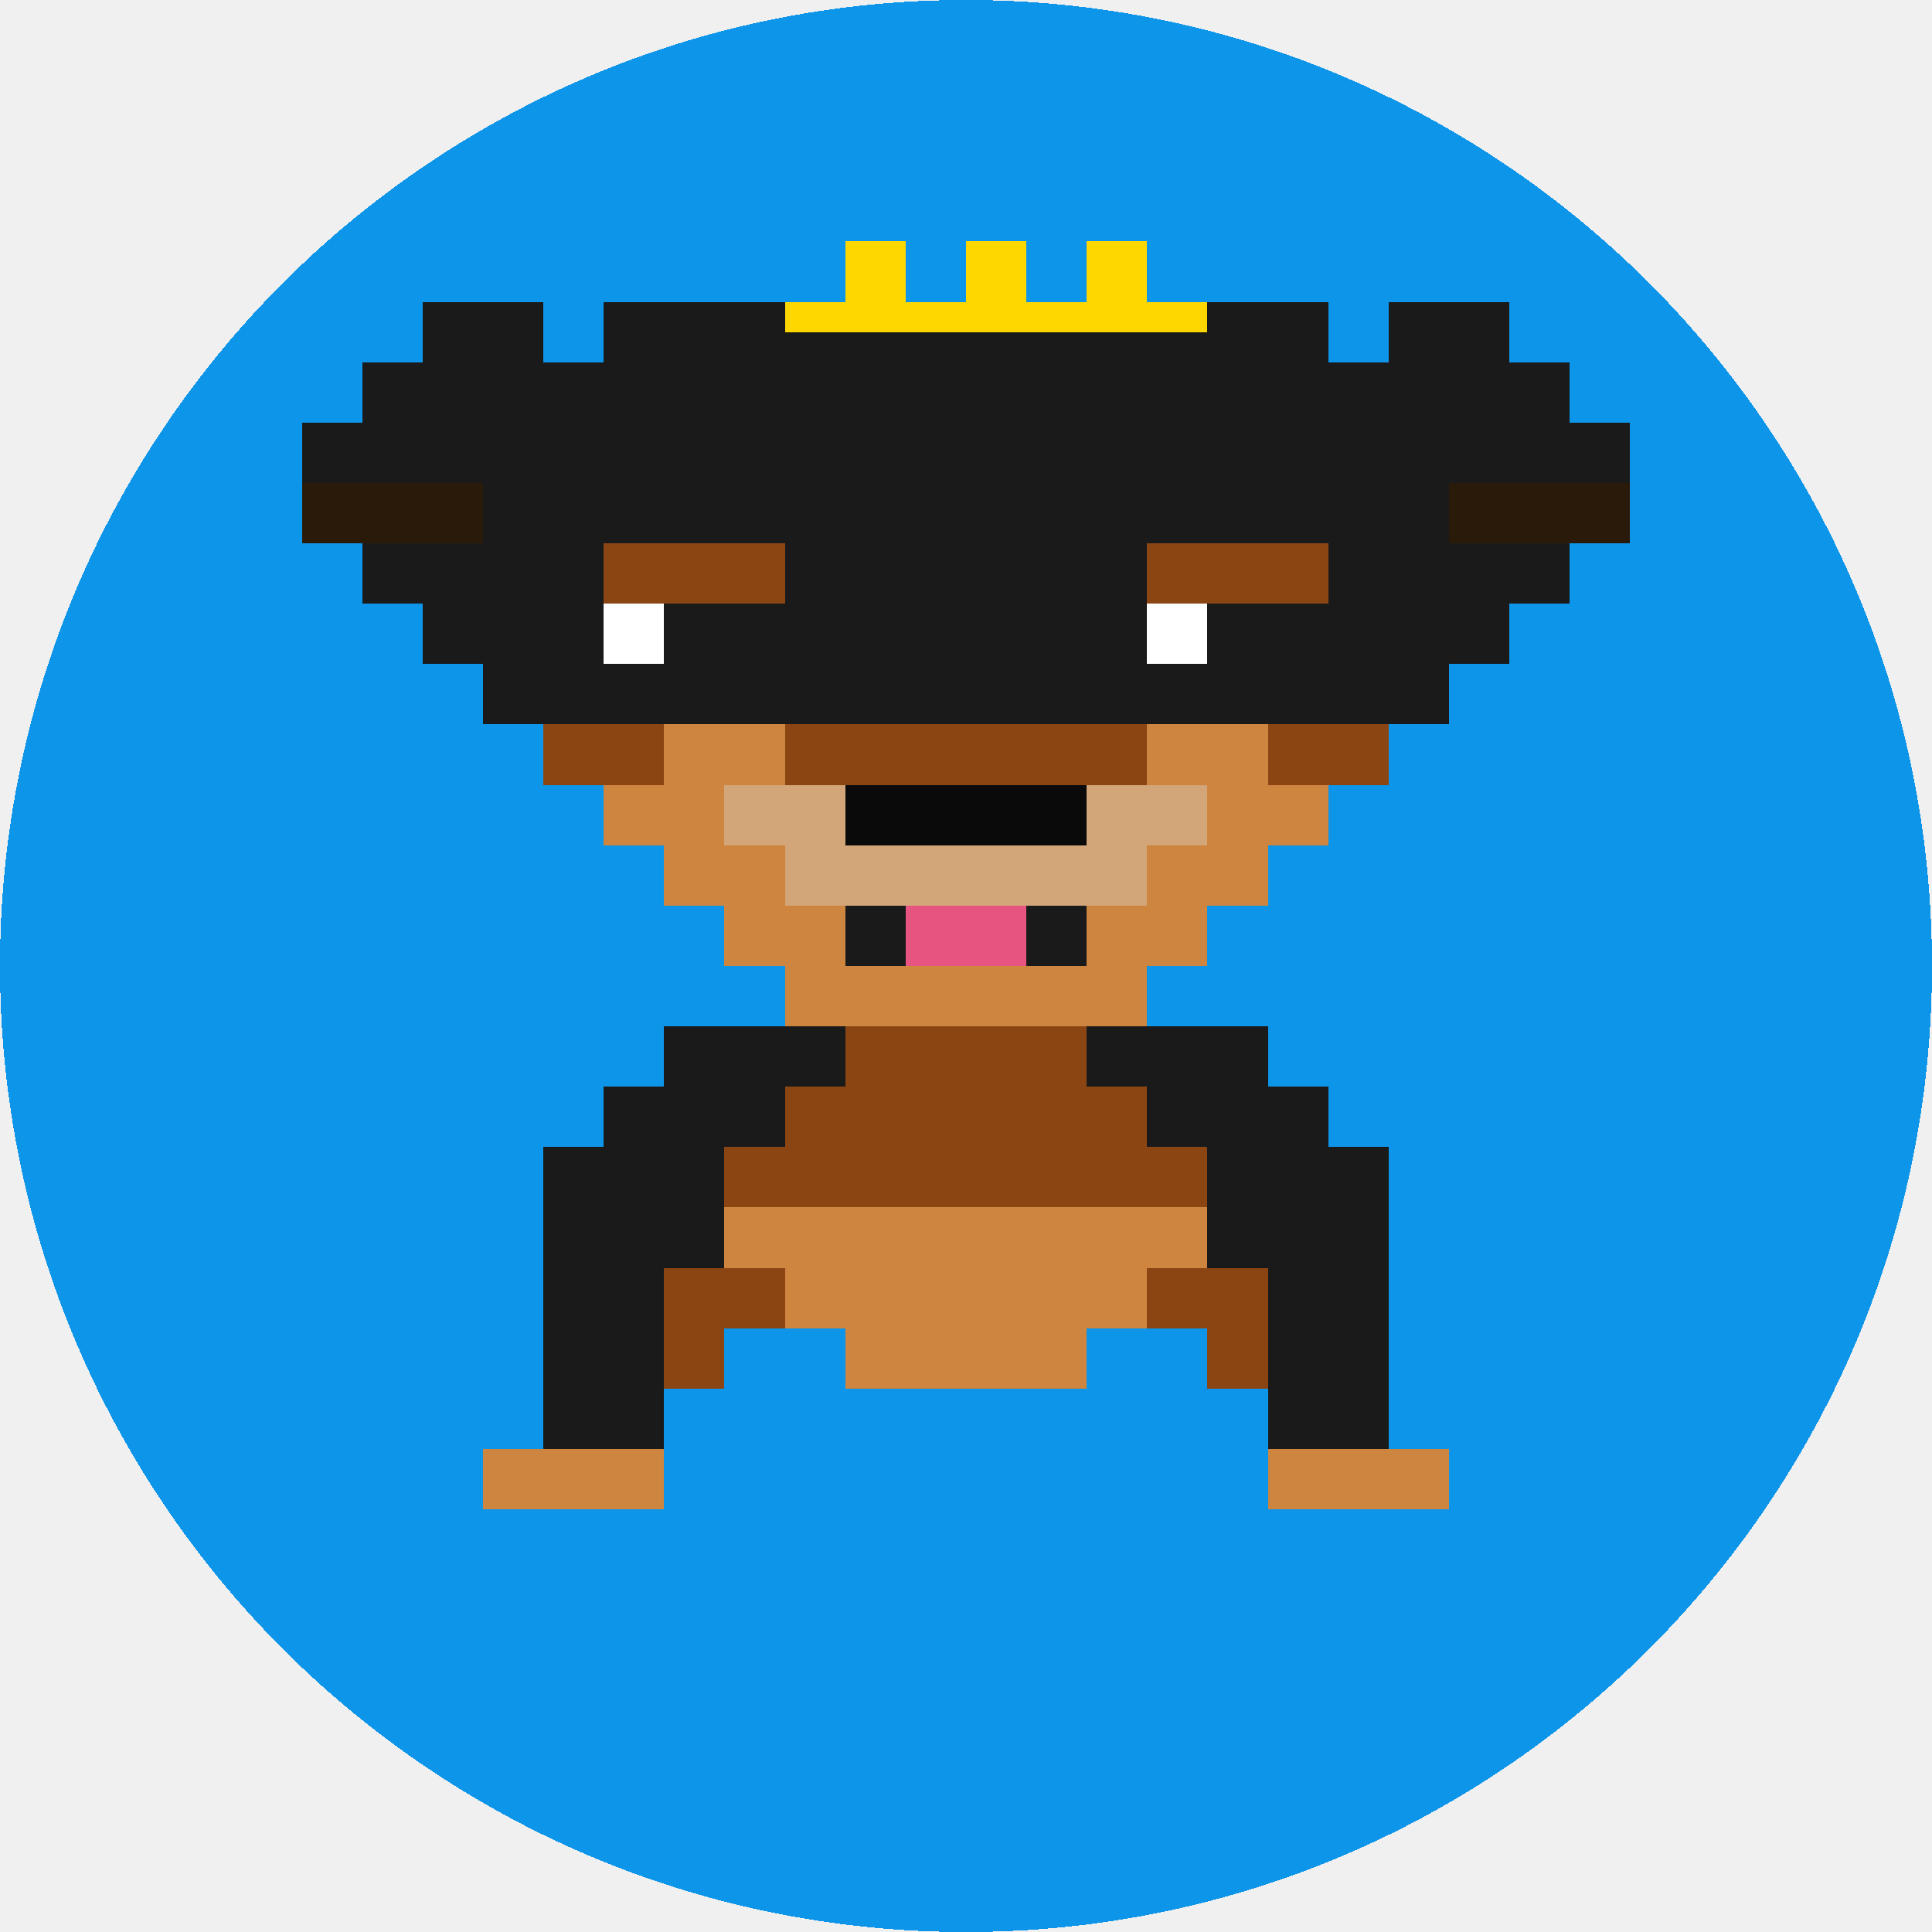
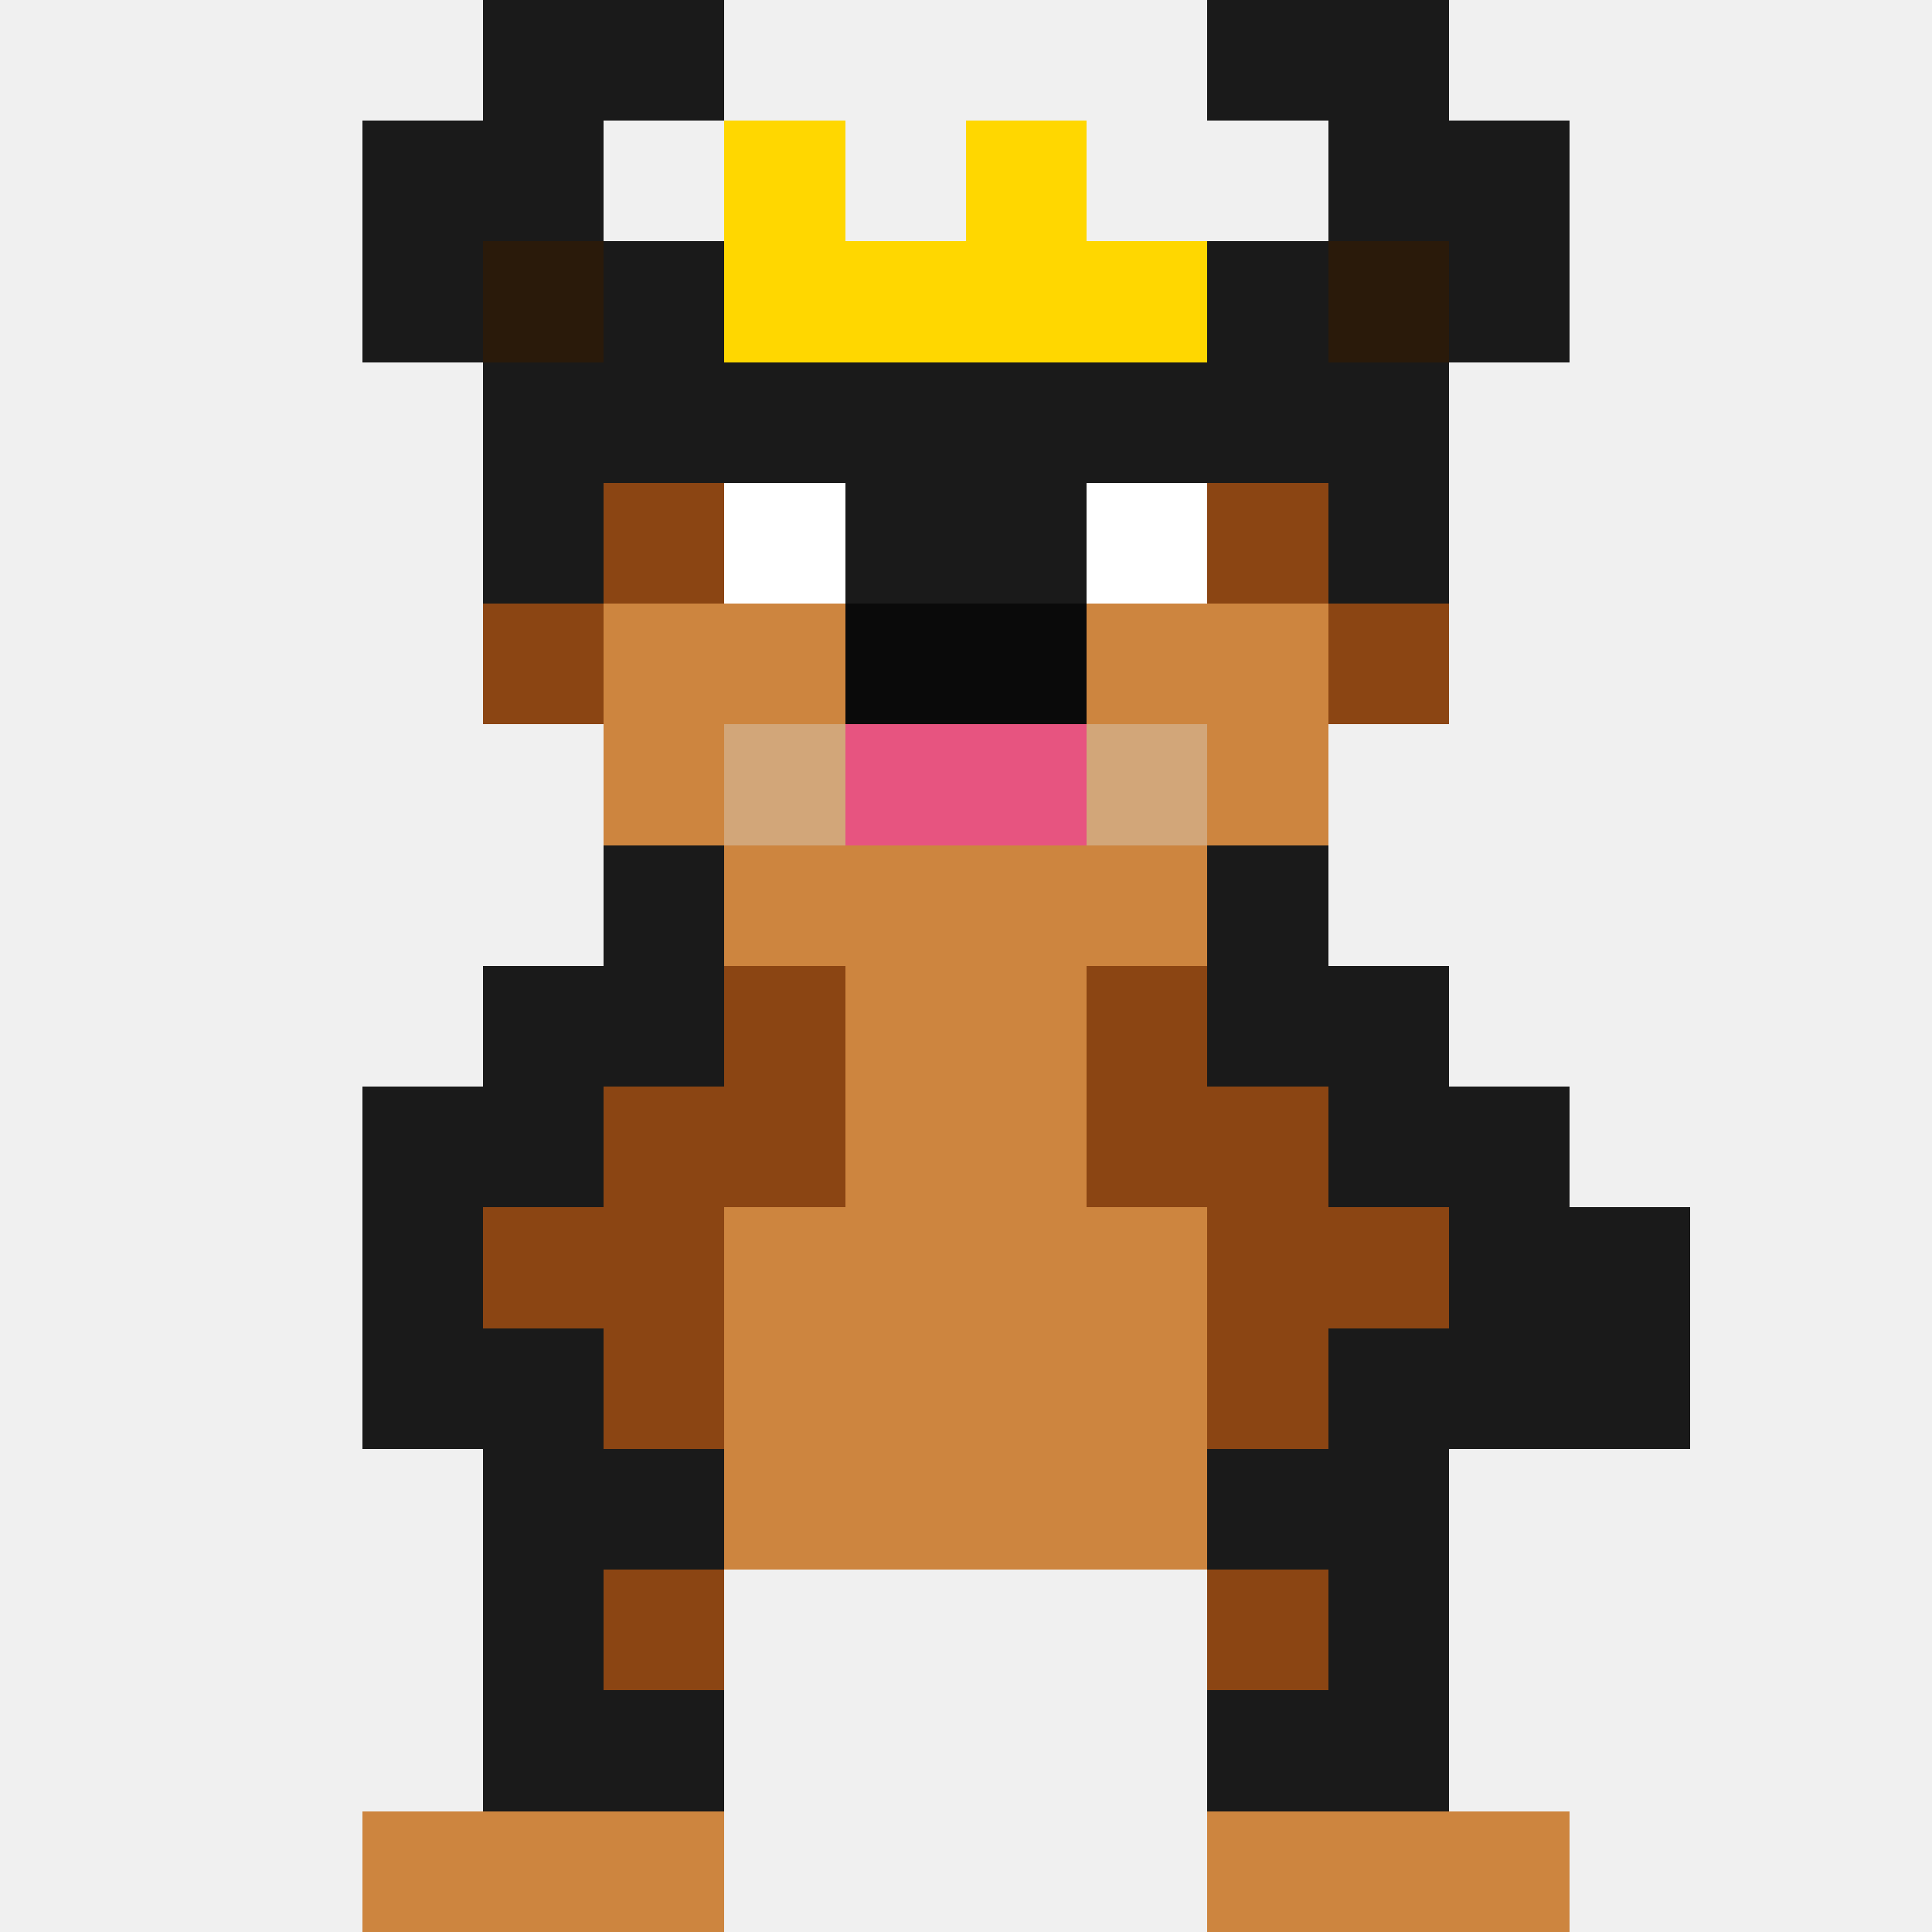
- <svg xmlns="http://www.w3.org/2000/svg" viewBox="0 0 32 32" shape-rendering="crispEdges">
-   <circle cx="16" cy="16" r="16" fill="#0c95e9" />
-   <rect x="7" y="5" width="2" height="1" fill="#1a1a1a" />
-   <rect x="6" y="6" width="3" height="1" fill="#1a1a1a" />
-   <rect x="5" y="7" width="4" height="1" fill="#1a1a1a" />
-   <rect x="5" y="8" width="4" height="1" fill="#2a1a0a" />
-   <rect x="6" y="9" width="3" height="1" fill="#1a1a1a" />
-   <rect x="7" y="10" width="2" height="1" fill="#1a1a1a" />
-   <rect x="23" y="5" width="2" height="1" fill="#1a1a1a" />
-   <rect x="23" y="6" width="3" height="1" fill="#1a1a1a" />
-   <rect x="23" y="7" width="4" height="1" fill="#1a1a1a" />
-   <rect x="23" y="8" width="4" height="1" fill="#2a1a0a" />
-   <rect x="23" y="9" width="3" height="1" fill="#1a1a1a" />
-   <rect x="23" y="10" width="2" height="1" fill="#1a1a1a" />
-   <rect x="10" y="5" width="12" height="1" fill="#1a1a1a" />
-   <rect x="9" y="6" width="14" height="1" fill="#1a1a1a" />
-   <rect x="8" y="7" width="16" height="1" fill="#1a1a1a" />
-   <rect x="8" y="8" width="16" height="1" fill="#1a1a1a" />
-   <rect x="10" y="9" width="3" height="1" fill="#8B4513" />
-   <rect x="19" y="9" width="3" height="1" fill="#8B4513" />
-   <rect x="8" y="9" width="2" height="1" fill="#1a1a1a" />
-   <rect x="13" y="9" width="6" height="1" fill="#1a1a1a" />
-   <rect x="22" y="9" width="2" height="1" fill="#1a1a1a" />
-   <rect x="8" y="10" width="2" height="1" fill="#1a1a1a" />
-   <rect x="10" y="10" width="1" height="1" fill="#FFFFFF" />
-   <rect x="11" y="10" width="2" height="1" fill="#1a1a1a" />
-   <rect x="13" y="10" width="6" height="1" fill="#1a1a1a" />
-   <rect x="19" y="10" width="1" height="1" fill="#FFFFFF" />
-   <rect x="20" y="10" width="2" height="1" fill="#1a1a1a" />
-   <rect x="22" y="10" width="2" height="1" fill="#1a1a1a" />
-   <rect x="8" y="11" width="3" height="1" fill="#1a1a1a" />
-   <rect x="11" y="11" width="10" height="1" fill="#1a1a1a" />
-   <rect x="21" y="11" width="3" height="1" fill="#1a1a1a" />
-   <rect x="9" y="12" width="2" height="1" fill="#8B4513" />
-   <rect x="11" y="12" width="2" height="1" fill="#CD853F" />
-   <rect x="13" y="12" width="6" height="1" fill="#8B4513" />
-   <rect x="19" y="12" width="2" height="1" fill="#CD853F" />
-   <rect x="21" y="12" width="2" height="1" fill="#8B4513" />
-   <rect x="10" y="13" width="2" height="1" fill="#CD853F" />
-   <rect x="12" y="13" width="2" height="1" fill="#D2A679" />
-   <rect x="14" y="13" width="4" height="1" fill="#0a0a0a" />
-   <rect x="18" y="13" width="2" height="1" fill="#D2A679" />
-   <rect x="20" y="13" width="2" height="1" fill="#CD853F" />
-   <rect x="11" y="14" width="2" height="1" fill="#CD853F" />
-   <rect x="13" y="14" width="6" height="1" fill="#D2A679" />
-   <rect x="19" y="14" width="2" height="1" fill="#CD853F" />
-   <rect x="12" y="15" width="2" height="1" fill="#CD853F" />
-   <rect x="14" y="15" width="1" height="1" fill="#1a1a1a" />
-   <rect x="15" y="15" width="2" height="1" fill="#E75480" />
-   <rect x="17" y="15" width="1" height="1" fill="#1a1a1a" />
-   <rect x="18" y="15" width="2" height="1" fill="#CD853F" />
-   <rect x="13" y="16" width="6" height="1" fill="#CD853F" />
-   <rect x="11" y="17" width="3" height="1" fill="#1a1a1a" />
-   <rect x="14" y="17" width="4" height="1" fill="#8B4513" />
-   <rect x="18" y="17" width="3" height="1" fill="#1a1a1a" />
-   <rect x="10" y="18" width="3" height="1" fill="#1a1a1a" />
-   <rect x="13" y="18" width="6" height="1" fill="#8B4513" />
-   <rect x="19" y="18" width="3" height="1" fill="#1a1a1a" />
-   <rect x="9" y="19" width="3" height="1" fill="#1a1a1a" />
-   <rect x="12" y="19" width="8" height="1" fill="#8B4513" />
-   <rect x="20" y="19" width="3" height="1" fill="#1a1a1a" />
-   <rect x="9" y="20" width="3" height="1" fill="#1a1a1a" />
-   <rect x="12" y="20" width="8" height="1" fill="#CD853F" />
-   <rect x="20" y="20" width="3" height="1" fill="#1a1a1a" />
-   <rect x="9" y="21" width="2" height="1" fill="#1a1a1a" />
-   <rect x="11" y="21" width="2" height="1" fill="#8B4513" />
-   <rect x="13" y="21" width="6" height="1" fill="#CD853F" />
-   <rect x="19" y="21" width="2" height="1" fill="#8B4513" />
-   <rect x="21" y="21" width="2" height="1" fill="#1a1a1a" />
-   <rect x="9" y="22" width="2" height="1" fill="#1a1a1a" />
-   <rect x="11" y="22" width="1" height="1" fill="#8B4513" />
-   <rect x="14" y="22" width="4" height="1" fill="#CD853F" />
-   <rect x="20" y="22" width="1" height="1" fill="#8B4513" />
-   <rect x="21" y="22" width="2" height="1" fill="#1a1a1a" />
-   <rect x="9" y="23" width="2" height="1" fill="#1a1a1a" />
-   <rect x="21" y="23" width="2" height="1" fill="#1a1a1a" />
-   <rect x="8" y="24" width="3" height="1" fill="#CD853F" />
-   <rect x="21" y="24" width="3" height="1" fill="#CD853F" />
-   <rect x="14" y="4" width="1" height="1" fill="#FFD700" />
-   <rect x="16" y="4" width="1" height="1" fill="#FFD700" />
-   <rect x="18" y="4" width="1" height="1" fill="#FFD700" />
-   <rect x="13" y="5" width="7" height="0.5" fill="#FFD700" />
+ <svg xmlns="http://www.w3.org/2000/svg" viewBox="0 0 16 16" shape-rendering="crispEdges">
+   <rect x="4" y="0" width="1" height="1" fill="#1a1a1a" />
+   <rect x="5" y="0" width="1" height="1" fill="#1a1a1a" />
+   <rect x="10" y="0" width="1" height="1" fill="#1a1a1a" />
+   <rect x="11" y="0" width="1" height="1" fill="#1a1a1a" />
+   <rect x="3" y="1" width="1" height="1" fill="#1a1a1a" />
+   <rect x="4" y="1" width="1" height="1" fill="#1a1a1a" />
+   <rect x="6" y="1" width="1" height="1" fill="#FFD700" />
+   <rect x="8" y="1" width="1" height="1" fill="#FFD700" />
+   <rect x="11" y="1" width="1" height="1" fill="#1a1a1a" />
+   <rect x="12" y="1" width="1" height="1" fill="#1a1a1a" />
+   <rect x="3" y="2" width="1" height="1" fill="#1a1a1a" />
+   <rect x="4" y="2" width="1" height="1" fill="#2a1a0a" />
+   <rect x="5" y="2" width="1" height="1" fill="#1a1a1a" />
+   <rect x="6" y="2" width="1" height="1" fill="#FFD700" />
+   <rect x="7" y="2" width="1" height="1" fill="#FFD700" />
+   <rect x="8" y="2" width="1" height="1" fill="#FFD700" />
+   <rect x="9" y="2" width="1" height="1" fill="#FFD700" />
+   <rect x="10" y="2" width="1" height="1" fill="#1a1a1a" />
+   <rect x="11" y="2" width="1" height="1" fill="#2a1a0a" />
+   <rect x="12" y="2" width="1" height="1" fill="#1a1a1a" />
+   <rect x="4" y="3" width="1" height="1" fill="#1a1a1a" />
+   <rect x="5" y="3" width="1" height="1" fill="#1a1a1a" />
+   <rect x="6" y="3" width="1" height="1" fill="#1a1a1a" />
+   <rect x="7" y="3" width="1" height="1" fill="#1a1a1a" />
+   <rect x="8" y="3" width="1" height="1" fill="#1a1a1a" />
+   <rect x="9" y="3" width="1" height="1" fill="#1a1a1a" />
+   <rect x="10" y="3" width="1" height="1" fill="#1a1a1a" />
+   <rect x="11" y="3" width="1" height="1" fill="#1a1a1a" />
+   <rect x="4" y="4" width="1" height="1" fill="#1a1a1a" />
+   <rect x="5" y="4" width="1" height="1" fill="#8B4513" />
+   <rect x="6" y="4" width="1" height="1" fill="#FFFFFF" />
+   <rect x="7" y="4" width="1" height="1" fill="#1a1a1a" />
+   <rect x="8" y="4" width="1" height="1" fill="#1a1a1a" />
+   <rect x="9" y="4" width="1" height="1" fill="#FFFFFF" />
+   <rect x="10" y="4" width="1" height="1" fill="#8B4513" />
+   <rect x="11" y="4" width="1" height="1" fill="#1a1a1a" />
+   <rect x="4" y="5" width="1" height="1" fill="#8B4513" />
+   <rect x="5" y="5" width="1" height="1" fill="#CD853F" />
+   <rect x="6" y="5" width="1" height="1" fill="#CD853F" />
+   <rect x="7" y="5" width="1" height="1" fill="#0a0a0a" />
+   <rect x="8" y="5" width="1" height="1" fill="#0a0a0a" />
+   <rect x="9" y="5" width="1" height="1" fill="#CD853F" />
+   <rect x="10" y="5" width="1" height="1" fill="#CD853F" />
+   <rect x="11" y="5" width="1" height="1" fill="#8B4513" />
+   <rect x="5" y="6" width="1" height="1" fill="#CD853F" />
+   <rect x="6" y="6" width="1" height="1" fill="#D2A679" />
+   <rect x="7" y="6" width="1" height="1" fill="#E75480" />
+   <rect x="8" y="6" width="1" height="1" fill="#E75480" />
+   <rect x="9" y="6" width="1" height="1" fill="#D2A679" />
+   <rect x="10" y="6" width="1" height="1" fill="#CD853F" />
+   <rect x="5" y="7" width="1" height="1" fill="#1a1a1a" />
+   <rect x="6" y="7" width="1" height="1" fill="#CD853F" />
+   <rect x="7" y="7" width="1" height="1" fill="#CD853F" />
+   <rect x="8" y="7" width="1" height="1" fill="#CD853F" />
+   <rect x="9" y="7" width="1" height="1" fill="#CD853F" />
+   <rect x="10" y="7" width="1" height="1" fill="#1a1a1a" />
+   <rect x="4" y="8" width="1" height="1" fill="#1a1a1a" />
+   <rect x="5" y="8" width="1" height="1" fill="#1a1a1a" />
+   <rect x="6" y="8" width="1" height="1" fill="#8B4513" />
+   <rect x="7" y="8" width="1" height="1" fill="#CD853F" />
+   <rect x="8" y="8" width="1" height="1" fill="#CD853F" />
+   <rect x="9" y="8" width="1" height="1" fill="#8B4513" />
+   <rect x="10" y="8" width="1" height="1" fill="#1a1a1a" />
+   <rect x="11" y="8" width="1" height="1" fill="#1a1a1a" />
+   <rect x="3" y="9" width="1" height="1" fill="#1a1a1a" />
+   <rect x="4" y="9" width="1" height="1" fill="#1a1a1a" />
+   <rect x="5" y="9" width="1" height="1" fill="#8B4513" />
+   <rect x="6" y="9" width="1" height="1" fill="#8B4513" />
+   <rect x="7" y="9" width="1" height="1" fill="#CD853F" />
+   <rect x="8" y="9" width="1" height="1" fill="#CD853F" />
+   <rect x="9" y="9" width="1" height="1" fill="#8B4513" />
+   <rect x="10" y="9" width="1" height="1" fill="#8B4513" />
+   <rect x="11" y="9" width="1" height="1" fill="#1a1a1a" />
+   <rect x="12" y="9" width="1" height="1" fill="#1a1a1a" />
+   <rect x="3" y="10" width="1" height="1" fill="#1a1a1a" />
+   <rect x="4" y="10" width="1" height="1" fill="#8B4513" />
+   <rect x="5" y="10" width="1" height="1" fill="#8B4513" />
+   <rect x="6" y="10" width="1" height="1" fill="#CD853F" />
+   <rect x="7" y="10" width="1" height="1" fill="#CD853F" />
+   <rect x="8" y="10" width="1" height="1" fill="#CD853F" />
+   <rect x="9" y="10" width="1" height="1" fill="#CD853F" />
+   <rect x="10" y="10" width="1" height="1" fill="#8B4513" />
+   <rect x="11" y="10" width="1" height="1" fill="#8B4513" />
+   <rect x="12" y="10" width="1" height="1" fill="#1a1a1a" />
+   <rect x="13" y="10" width="1" height="1" fill="#1a1a1a" />
+   <rect x="3" y="11" width="1" height="1" fill="#1a1a1a" />
+   <rect x="4" y="11" width="1" height="1" fill="#1a1a1a" />
+   <rect x="5" y="11" width="1" height="1" fill="#8B4513" />
+   <rect x="6" y="11" width="1" height="1" fill="#CD853F" />
+   <rect x="7" y="11" width="1" height="1" fill="#CD853F" />
+   <rect x="8" y="11" width="1" height="1" fill="#CD853F" />
+   <rect x="9" y="11" width="1" height="1" fill="#CD853F" />
+   <rect x="10" y="11" width="1" height="1" fill="#8B4513" />
+   <rect x="11" y="11" width="1" height="1" fill="#1a1a1a" />
+   <rect x="12" y="11" width="1" height="1" fill="#1a1a1a" />
+   <rect x="13" y="11" width="1" height="1" fill="#1a1a1a" />
+   <rect x="4" y="12" width="1" height="1" fill="#1a1a1a" />
+   <rect x="5" y="12" width="1" height="1" fill="#1a1a1a" />
+   <rect x="6" y="12" width="1" height="1" fill="#CD853F" />
+   <rect x="7" y="12" width="1" height="1" fill="#CD853F" />
+   <rect x="8" y="12" width="1" height="1" fill="#CD853F" />
+   <rect x="9" y="12" width="1" height="1" fill="#CD853F" />
+   <rect x="10" y="12" width="1" height="1" fill="#1a1a1a" />
+   <rect x="11" y="12" width="1" height="1" fill="#1a1a1a" />
+   <rect x="4" y="13" width="1" height="1" fill="#1a1a1a" />
+   <rect x="5" y="13" width="1" height="1" fill="#8B4513" />
+   <rect x="10" y="13" width="1" height="1" fill="#8B4513" />
+   <rect x="11" y="13" width="1" height="1" fill="#1a1a1a" />
+   <rect x="4" y="14" width="1" height="1" fill="#1a1a1a" />
+   <rect x="5" y="14" width="1" height="1" fill="#1a1a1a" />
+   <rect x="10" y="14" width="1" height="1" fill="#1a1a1a" />
+   <rect x="11" y="14" width="1" height="1" fill="#1a1a1a" />
+   <rect x="3" y="15" width="1" height="1" fill="#CD853F" />
+   <rect x="4" y="15" width="1" height="1" fill="#CD853F" />
+   <rect x="5" y="15" width="1" height="1" fill="#CD853F" />
+   <rect x="10" y="15" width="1" height="1" fill="#CD853F" />
+   <rect x="11" y="15" width="1" height="1" fill="#CD853F" />
+   <rect x="12" y="15" width="1" height="1" fill="#CD853F" />
</svg>
